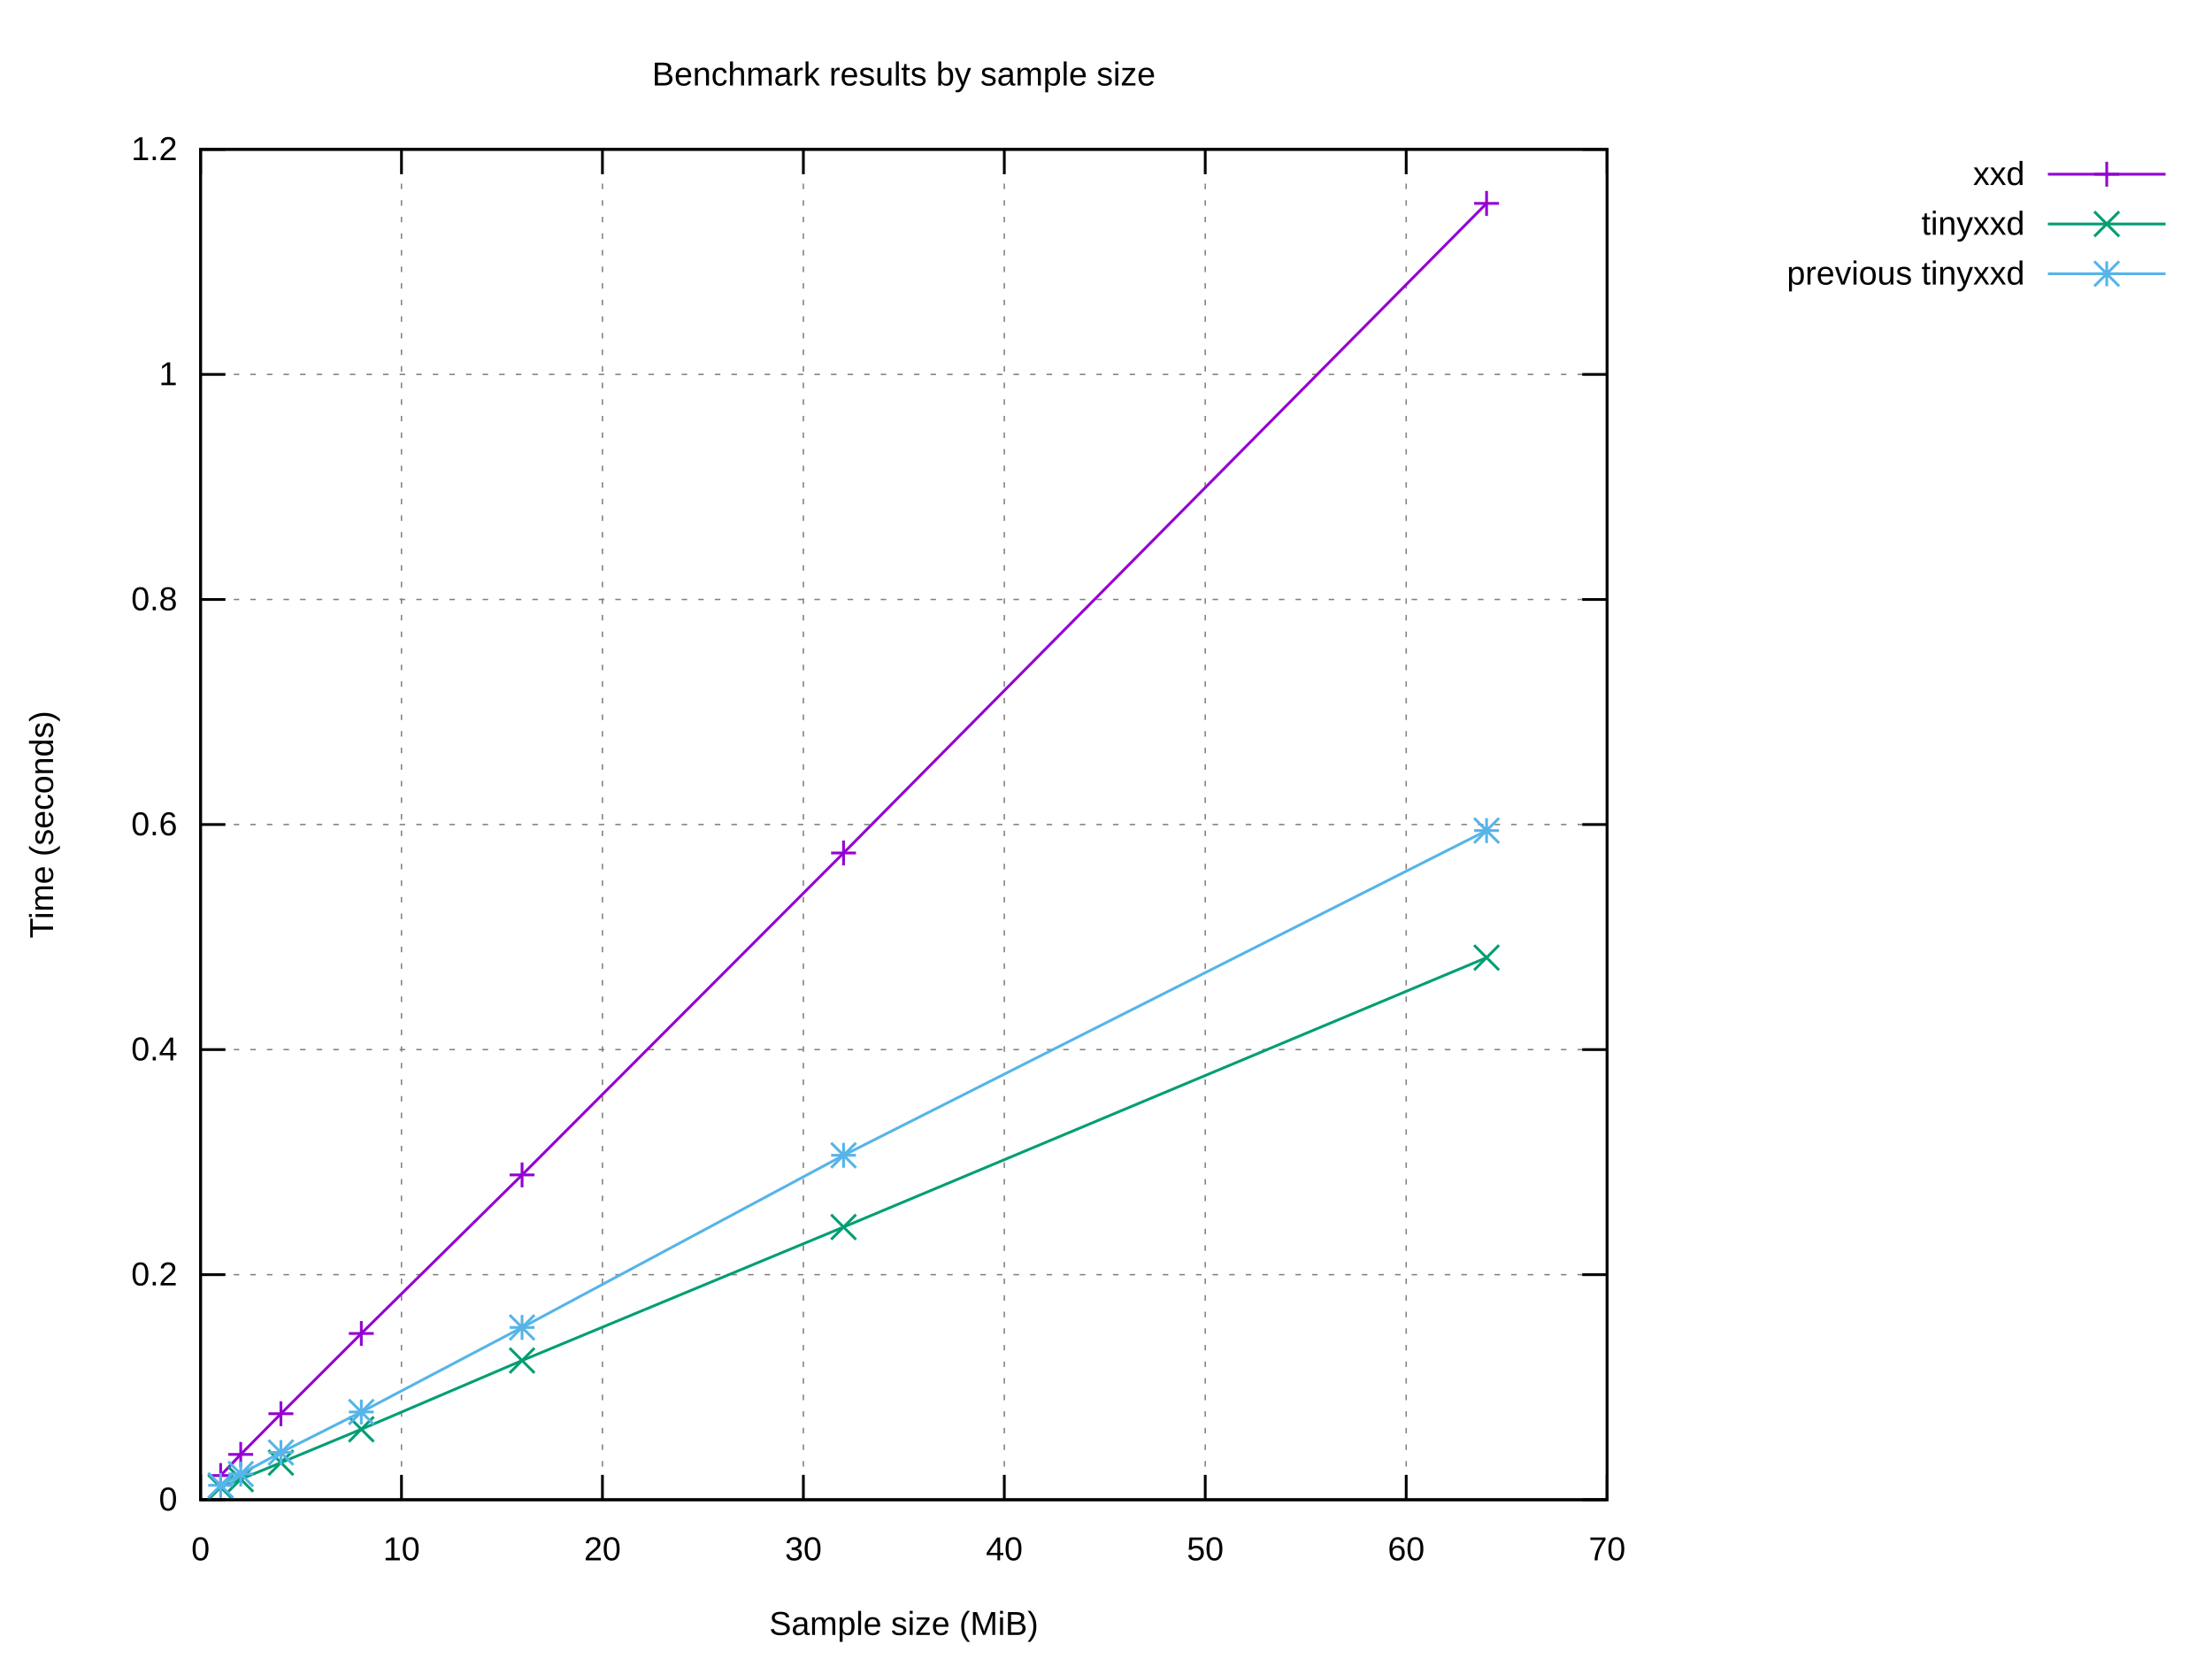
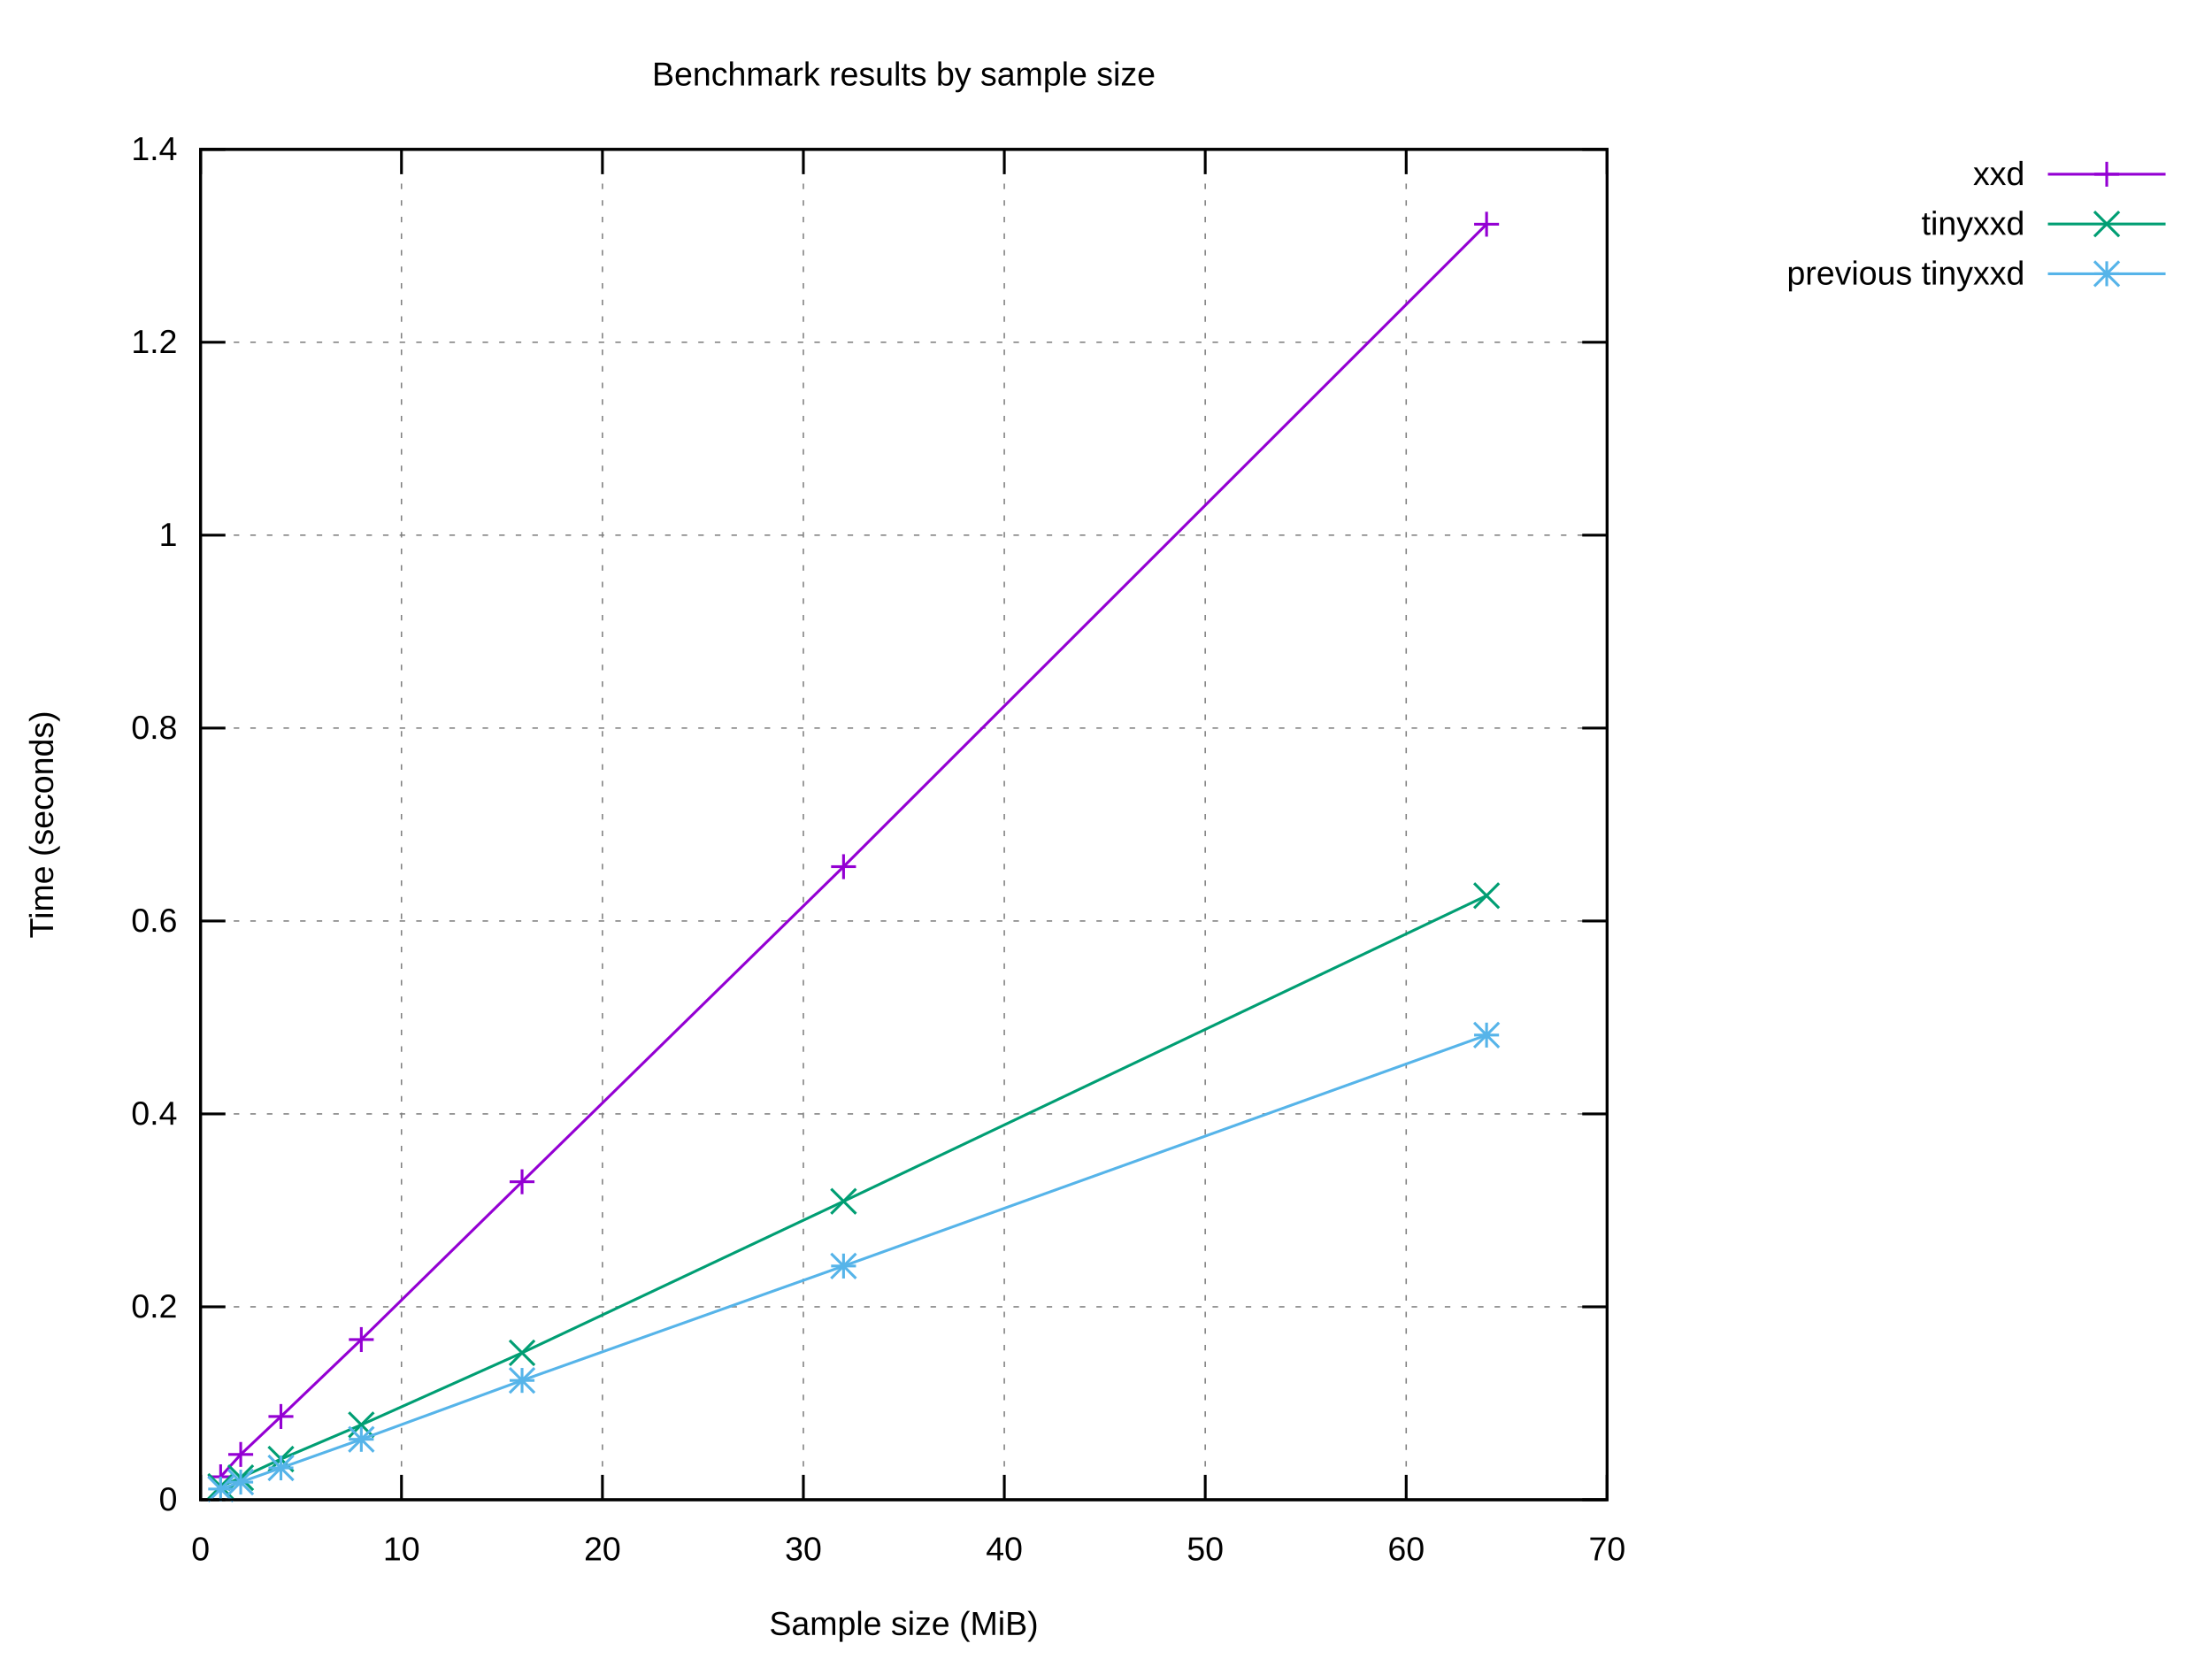
<svg xmlns="http://www.w3.org/2000/svg" xmlns:xlink="http://www.w3.org/1999/xlink" width="800" height="600" viewBox="0 0 800 600">
  <g id="gnuplot_canvas">
    <rect x="0" y="0" width="800" height="600" fill="#ffffff" />
    <defs>
      <circle id="gpDot" r="0.5" stroke-width="0.5" stroke="currentColor" />
      <path id="gpPt0" stroke-width="0.222" stroke="currentColor" d="M-1,0 h2 M0,-1 v2" />
      <path id="gpPt1" stroke-width="0.222" stroke="currentColor" d="M-1,-1 L1,1 M1,-1 L-1,1" />
      <path id="gpPt2" stroke-width="0.222" stroke="currentColor" d="M-1,0 L1,0 M0,-1 L0,1 M-1,-1 L1,1 M-1,1 L1,-1" />
      <rect id="gpPt3" stroke-width="0.222" stroke="currentColor" x="-1" y="-1" width="2" height="2" />
      <rect id="gpPt4" stroke-width="0.222" stroke="currentColor" fill="currentColor" x="-1" y="-1" width="2" height="2" />
      <circle id="gpPt5" stroke-width="0.222" stroke="currentColor" cx="0" cy="0" r="1" />
      <use xlink:href="#gpPt5" id="gpPt6" fill="currentColor" stroke="none" />
      <path id="gpPt7" stroke-width="0.222" stroke="currentColor" d="M0,-1.33 L-1.33,0.67 L1.33,0.67 z" />
      <use xlink:href="#gpPt7" id="gpPt8" fill="currentColor" stroke="none" />
      <use xlink:href="#gpPt7" id="gpPt9" stroke="currentColor" transform="rotate(180)" />
      <use xlink:href="#gpPt9" id="gpPt10" fill="currentColor" stroke="none" />
      <use xlink:href="#gpPt3" id="gpPt11" stroke="currentColor" transform="rotate(45)" />
      <use xlink:href="#gpPt11" id="gpPt12" fill="currentColor" stroke="none" />
      <path id="gpPt13" stroke-width="0.222" stroke="currentColor" d="M0,1.330 L1.265,0.411 L0.782,-1.067 L-0.782,-1.076 L-1.265,0.411 z" />
      <use xlink:href="#gpPt13" id="gpPt14" fill="currentColor" stroke="none" />
      <filter id="textbox" filterUnits="objectBoundingBox" x="0" y="0" height="1" width="1">
        <feFlood flood-color="#FFFFFF" flood-opacity="1" result="bgnd" />
        <feComposite in="SourceGraphic" in2="bgnd" operator="atop" />
      </filter>
      <filter id="greybox" filterUnits="objectBoundingBox" x="0" y="0" height="1" width="1">
        <feFlood flood-color="lightgrey" flood-opacity="1" result="grey" />
        <feComposite in="SourceGraphic" in2="grey" operator="atop" />
      </filter>
    </defs>
    <g fill="none" color="#FFFFFF" stroke="currentColor" stroke-width="1.00" stroke-linecap="butt" stroke-linejoin="miter">
</g>
    <g fill="none" color="black" stroke="currentColor" stroke-width="1.00" stroke-linecap="butt" stroke-linejoin="miter">
</g>
    <g fill="none" color="black" stroke="black" stroke-width="0.50" stroke-linecap="butt" stroke-linejoin="miter">
</g>
    <g fill="none" color="gray" stroke="currentColor" stroke-width="0.50" stroke-linecap="butt" stroke-linejoin="miter">
      <path stroke="gray" stroke-dasharray="2,4" class="gridline" d="M72.53,542.40 L581.24,542.40  " />
    </g>
    <g fill="none" color="gray" stroke="gray" stroke-width="1.00" stroke-linecap="butt" stroke-linejoin="miter">
</g>
    <g fill="none" color="black" stroke="currentColor" stroke-width="1.00" stroke-linecap="butt" stroke-linejoin="miter">
      <path stroke="black" d="M72.53,542.40 L81.53,542.40 M581.24,542.40 L572.24,542.40  " />
      <g transform="translate(64.14,546.30)" stroke="none" fill="black" font-family="Arial" font-size="12.00" text-anchor="end">
        <text>
          <tspan font-family="Arial"> 0</tspan>
        </text>
      </g>
    </g>
    <g fill="none" color="black" stroke="currentColor" stroke-width="1.00" stroke-linecap="butt" stroke-linejoin="miter">
</g>
    <g fill="none" color="black" stroke="black" stroke-width="0.50" stroke-linecap="butt" stroke-linejoin="miter">
</g>
    <g fill="none" color="gray" stroke="currentColor" stroke-width="0.50" stroke-linecap="butt" stroke-linejoin="miter">
-       <path stroke="gray" stroke-dasharray="2,4" class="gridline" d="M72.53,461.00 L581.24,461.00  " />
-     </g>
-     <g fill="none" color="gray" stroke="gray" stroke-width="1.00" stroke-linecap="butt" stroke-linejoin="miter">
- </g>
-     <g fill="none" color="black" stroke="currentColor" stroke-width="1.00" stroke-linecap="butt" stroke-linejoin="miter">
-       <path stroke="black" d="M72.53,461.00 L81.53,461.00 M581.24,461.00 L572.24,461.00  " />
-       <g transform="translate(64.14,464.90)" stroke="none" fill="black" font-family="Arial" font-size="12.00" text-anchor="end">
+       <path stroke="gray" stroke-dasharray="2,4" class="gridline" d="M72.53,472.63 L581.24,472.63  " />
+     </g>
+     <g fill="none" color="gray" stroke="gray" stroke-width="1.00" stroke-linecap="butt" stroke-linejoin="miter">
+ </g>
+     <g fill="none" color="black" stroke="currentColor" stroke-width="1.00" stroke-linecap="butt" stroke-linejoin="miter">
+       <path stroke="black" d="M72.53,472.63 L81.53,472.63 M581.24,472.63 L572.24,472.63  " />
+       <g transform="translate(64.14,476.53)" stroke="none" fill="black" font-family="Arial" font-size="12.00" text-anchor="end">
        <text>
          <tspan font-family="Arial"> 0.2</tspan>
        </text>
      </g>
    </g>
    <g fill="none" color="black" stroke="currentColor" stroke-width="1.00" stroke-linecap="butt" stroke-linejoin="miter">
</g>
    <g fill="none" color="black" stroke="black" stroke-width="0.50" stroke-linecap="butt" stroke-linejoin="miter">
</g>
    <g fill="none" color="gray" stroke="currentColor" stroke-width="0.50" stroke-linecap="butt" stroke-linejoin="miter">
-       <path stroke="gray" stroke-dasharray="2,4" class="gridline" d="M72.53,379.60 L581.24,379.60  " />
-     </g>
-     <g fill="none" color="gray" stroke="gray" stroke-width="1.00" stroke-linecap="butt" stroke-linejoin="miter">
- </g>
-     <g fill="none" color="black" stroke="currentColor" stroke-width="1.00" stroke-linecap="butt" stroke-linejoin="miter">
-       <path stroke="black" d="M72.53,379.60 L81.53,379.60 M581.24,379.60 L572.24,379.60  " />
-       <g transform="translate(64.14,383.50)" stroke="none" fill="black" font-family="Arial" font-size="12.00" text-anchor="end">
+       <path stroke="gray" stroke-dasharray="2,4" class="gridline" d="M72.53,402.86 L581.24,402.86  " />
+     </g>
+     <g fill="none" color="gray" stroke="gray" stroke-width="1.00" stroke-linecap="butt" stroke-linejoin="miter">
+ </g>
+     <g fill="none" color="black" stroke="currentColor" stroke-width="1.00" stroke-linecap="butt" stroke-linejoin="miter">
+       <path stroke="black" d="M72.53,402.86 L81.53,402.86 M581.24,402.86 L572.24,402.86  " />
+       <g transform="translate(64.14,406.76)" stroke="none" fill="black" font-family="Arial" font-size="12.00" text-anchor="end">
        <text>
          <tspan font-family="Arial"> 0.4</tspan>
        </text>
      </g>
    </g>
    <g fill="none" color="black" stroke="currentColor" stroke-width="1.00" stroke-linecap="butt" stroke-linejoin="miter">
</g>
    <g fill="none" color="black" stroke="black" stroke-width="0.50" stroke-linecap="butt" stroke-linejoin="miter">
</g>
    <g fill="none" color="gray" stroke="currentColor" stroke-width="0.50" stroke-linecap="butt" stroke-linejoin="miter">
-       <path stroke="gray" stroke-dasharray="2,4" class="gridline" d="M72.53,298.20 L581.24,298.20  " />
-     </g>
-     <g fill="none" color="gray" stroke="gray" stroke-width="1.00" stroke-linecap="butt" stroke-linejoin="miter">
- </g>
-     <g fill="none" color="black" stroke="currentColor" stroke-width="1.00" stroke-linecap="butt" stroke-linejoin="miter">
-       <path stroke="black" d="M72.53,298.20 L81.53,298.20 M581.24,298.20 L572.24,298.20  " />
-       <g transform="translate(64.14,302.10)" stroke="none" fill="black" font-family="Arial" font-size="12.00" text-anchor="end">
+       <path stroke="gray" stroke-dasharray="2,4" class="gridline" d="M72.53,333.09 L581.24,333.09  " />
+     </g>
+     <g fill="none" color="gray" stroke="gray" stroke-width="1.00" stroke-linecap="butt" stroke-linejoin="miter">
+ </g>
+     <g fill="none" color="black" stroke="currentColor" stroke-width="1.00" stroke-linecap="butt" stroke-linejoin="miter">
+       <path stroke="black" d="M72.53,333.09 L81.53,333.09 M581.24,333.09 L572.24,333.09  " />
+       <g transform="translate(64.14,336.99)" stroke="none" fill="black" font-family="Arial" font-size="12.00" text-anchor="end">
        <text>
          <tspan font-family="Arial"> 0.6</tspan>
        </text>
      </g>
    </g>
    <g fill="none" color="black" stroke="currentColor" stroke-width="1.00" stroke-linecap="butt" stroke-linejoin="miter">
</g>
    <g fill="none" color="black" stroke="black" stroke-width="0.50" stroke-linecap="butt" stroke-linejoin="miter">
</g>
    <g fill="none" color="gray" stroke="currentColor" stroke-width="0.50" stroke-linecap="butt" stroke-linejoin="miter">
-       <path stroke="gray" stroke-dasharray="2,4" class="gridline" d="M72.53,216.81 L581.24,216.81  " />
-     </g>
-     <g fill="none" color="gray" stroke="gray" stroke-width="1.00" stroke-linecap="butt" stroke-linejoin="miter">
- </g>
-     <g fill="none" color="black" stroke="currentColor" stroke-width="1.00" stroke-linecap="butt" stroke-linejoin="miter">
-       <path stroke="black" d="M72.53,216.81 L81.53,216.81 M581.24,216.81 L572.24,216.81  " />
-       <g transform="translate(64.14,220.71)" stroke="none" fill="black" font-family="Arial" font-size="12.00" text-anchor="end">
+       <path stroke="gray" stroke-dasharray="2,4" class="gridline" d="M72.53,263.32 L581.24,263.32  " />
+     </g>
+     <g fill="none" color="gray" stroke="gray" stroke-width="1.00" stroke-linecap="butt" stroke-linejoin="miter">
+ </g>
+     <g fill="none" color="black" stroke="currentColor" stroke-width="1.00" stroke-linecap="butt" stroke-linejoin="miter">
+       <path stroke="black" d="M72.53,263.32 L81.53,263.32 M581.24,263.32 L572.24,263.32  " />
+       <g transform="translate(64.14,267.22)" stroke="none" fill="black" font-family="Arial" font-size="12.00" text-anchor="end">
        <text>
          <tspan font-family="Arial"> 0.8</tspan>
        </text>
      </g>
    </g>
    <g fill="none" color="black" stroke="currentColor" stroke-width="1.00" stroke-linecap="butt" stroke-linejoin="miter">
</g>
    <g fill="none" color="black" stroke="black" stroke-width="0.50" stroke-linecap="butt" stroke-linejoin="miter">
</g>
    <g fill="none" color="gray" stroke="currentColor" stroke-width="0.50" stroke-linecap="butt" stroke-linejoin="miter">
-       <path stroke="gray" stroke-dasharray="2,4" class="gridline" d="M72.53,135.41 L581.24,135.41  " />
-     </g>
-     <g fill="none" color="gray" stroke="gray" stroke-width="1.00" stroke-linecap="butt" stroke-linejoin="miter">
- </g>
-     <g fill="none" color="black" stroke="currentColor" stroke-width="1.00" stroke-linecap="butt" stroke-linejoin="miter">
-       <path stroke="black" d="M72.53,135.41 L81.53,135.41 M581.24,135.41 L572.24,135.41  " />
-       <g transform="translate(64.14,139.31)" stroke="none" fill="black" font-family="Arial" font-size="12.00" text-anchor="end">
+       <path stroke="gray" stroke-dasharray="2,4" class="gridline" d="M72.53,193.55 L581.24,193.55  " />
+     </g>
+     <g fill="none" color="gray" stroke="gray" stroke-width="1.00" stroke-linecap="butt" stroke-linejoin="miter">
+ </g>
+     <g fill="none" color="black" stroke="currentColor" stroke-width="1.00" stroke-linecap="butt" stroke-linejoin="miter">
+       <path stroke="black" d="M72.53,193.55 L81.53,193.55 M581.24,193.55 L572.24,193.55  " />
+       <g transform="translate(64.14,197.45)" stroke="none" fill="black" font-family="Arial" font-size="12.00" text-anchor="end">
        <text>
          <tspan font-family="Arial"> 1</tspan>
+         </text>
+       </g>
+     </g>
+     <g fill="none" color="black" stroke="currentColor" stroke-width="1.00" stroke-linecap="butt" stroke-linejoin="miter">
+ </g>
+     <g fill="none" color="black" stroke="black" stroke-width="0.50" stroke-linecap="butt" stroke-linejoin="miter">
+ </g>
+     <g fill="none" color="gray" stroke="currentColor" stroke-width="0.50" stroke-linecap="butt" stroke-linejoin="miter">
+       <path stroke="gray" stroke-dasharray="2,4" class="gridline" d="M72.53,123.78 L581.24,123.78  " />
+     </g>
+     <g fill="none" color="gray" stroke="gray" stroke-width="1.00" stroke-linecap="butt" stroke-linejoin="miter">
+ </g>
+     <g fill="none" color="black" stroke="currentColor" stroke-width="1.00" stroke-linecap="butt" stroke-linejoin="miter">
+       <path stroke="black" d="M72.53,123.78 L81.53,123.78 M581.24,123.78 L572.24,123.78  " />
+       <g transform="translate(64.14,127.68)" stroke="none" fill="black" font-family="Arial" font-size="12.00" text-anchor="end">
+         <text>
+           <tspan font-family="Arial"> 1.2</tspan>
        </text>
      </g>
    </g>
    <g fill="none" color="black" stroke="currentColor" stroke-width="1.00" stroke-linecap="butt" stroke-linejoin="miter">
</g>
    <g fill="none" color="black" stroke="black" stroke-width="0.50" stroke-linecap="butt" stroke-linejoin="miter">
</g>
    <g fill="none" color="gray" stroke="currentColor" stroke-width="0.50" stroke-linecap="butt" stroke-linejoin="miter">
      <path stroke="gray" stroke-dasharray="2,4" class="gridline" d="M72.53,54.01 L581.24,54.01  " />
    </g>
    <g fill="none" color="gray" stroke="gray" stroke-width="1.00" stroke-linecap="butt" stroke-linejoin="miter">
</g>
    <g fill="none" color="black" stroke="currentColor" stroke-width="1.00" stroke-linecap="butt" stroke-linejoin="miter">
      <path stroke="black" d="M72.53,54.01 L81.53,54.01 M581.24,54.01 L572.24,54.01  " />
      <g transform="translate(64.14,57.91)" stroke="none" fill="black" font-family="Arial" font-size="12.00" text-anchor="end">
        <text>
-           <tspan font-family="Arial"> 1.2</tspan>
+           <tspan font-family="Arial"> 1.4</tspan>
        </text>
      </g>
    </g>
    <g fill="none" color="black" stroke="currentColor" stroke-width="1.00" stroke-linecap="butt" stroke-linejoin="miter">
</g>
    <g fill="none" color="black" stroke="black" stroke-width="0.50" stroke-linecap="butt" stroke-linejoin="miter">
</g>
    <g fill="none" color="gray" stroke="currentColor" stroke-width="0.50" stroke-linecap="butt" stroke-linejoin="miter">
      <path stroke="gray" stroke-dasharray="2,4" class="gridline" d="M72.53,542.40 L72.53,54.01  " />
    </g>
    <g fill="none" color="gray" stroke="gray" stroke-width="1.00" stroke-linecap="butt" stroke-linejoin="miter">
</g>
    <g fill="none" color="black" stroke="currentColor" stroke-width="1.00" stroke-linecap="butt" stroke-linejoin="miter">
      <path stroke="black" d="M72.53,542.40 L72.53,533.40 M72.53,54.01 L72.53,63.01  " />
      <g transform="translate(72.53,564.30)" stroke="none" fill="black" font-family="Arial" font-size="12.00" text-anchor="middle">
        <text>
          <tspan font-family="Arial"> 0</tspan>
        </text>
      </g>
    </g>
    <g fill="none" color="black" stroke="currentColor" stroke-width="1.00" stroke-linecap="butt" stroke-linejoin="miter">
</g>
    <g fill="none" color="black" stroke="black" stroke-width="0.50" stroke-linecap="butt" stroke-linejoin="miter">
</g>
    <g fill="none" color="gray" stroke="currentColor" stroke-width="0.50" stroke-linecap="butt" stroke-linejoin="miter">
      <path stroke="gray" stroke-dasharray="2,4" class="gridline" d="M145.20,542.40 L145.20,54.01  " />
    </g>
    <g fill="none" color="gray" stroke="gray" stroke-width="1.00" stroke-linecap="butt" stroke-linejoin="miter">
</g>
    <g fill="none" color="black" stroke="currentColor" stroke-width="1.00" stroke-linecap="butt" stroke-linejoin="miter">
      <path stroke="black" d="M145.20,542.40 L145.20,533.40 M145.20,54.01 L145.20,63.01  " />
      <g transform="translate(145.20,564.30)" stroke="none" fill="black" font-family="Arial" font-size="12.00" text-anchor="middle">
        <text>
          <tspan font-family="Arial"> 10</tspan>
        </text>
      </g>
    </g>
    <g fill="none" color="black" stroke="currentColor" stroke-width="1.00" stroke-linecap="butt" stroke-linejoin="miter">
</g>
    <g fill="none" color="black" stroke="black" stroke-width="0.50" stroke-linecap="butt" stroke-linejoin="miter">
</g>
    <g fill="none" color="gray" stroke="currentColor" stroke-width="0.50" stroke-linecap="butt" stroke-linejoin="miter">
      <path stroke="gray" stroke-dasharray="2,4" class="gridline" d="M217.88,542.40 L217.88,54.01  " />
    </g>
    <g fill="none" color="gray" stroke="gray" stroke-width="1.00" stroke-linecap="butt" stroke-linejoin="miter">
</g>
    <g fill="none" color="black" stroke="currentColor" stroke-width="1.00" stroke-linecap="butt" stroke-linejoin="miter">
      <path stroke="black" d="M217.88,542.40 L217.88,533.40 M217.88,54.01 L217.88,63.01  " />
      <g transform="translate(217.88,564.30)" stroke="none" fill="black" font-family="Arial" font-size="12.00" text-anchor="middle">
        <text>
          <tspan font-family="Arial"> 20</tspan>
        </text>
      </g>
    </g>
    <g fill="none" color="black" stroke="currentColor" stroke-width="1.00" stroke-linecap="butt" stroke-linejoin="miter">
</g>
    <g fill="none" color="black" stroke="black" stroke-width="0.50" stroke-linecap="butt" stroke-linejoin="miter">
</g>
    <g fill="none" color="gray" stroke="currentColor" stroke-width="0.50" stroke-linecap="butt" stroke-linejoin="miter">
      <path stroke="gray" stroke-dasharray="2,4" class="gridline" d="M290.55,542.40 L290.55,54.01  " />
    </g>
    <g fill="none" color="gray" stroke="gray" stroke-width="1.00" stroke-linecap="butt" stroke-linejoin="miter">
</g>
    <g fill="none" color="black" stroke="currentColor" stroke-width="1.00" stroke-linecap="butt" stroke-linejoin="miter">
      <path stroke="black" d="M290.55,542.40 L290.55,533.40 M290.55,54.01 L290.55,63.01  " />
      <g transform="translate(290.55,564.30)" stroke="none" fill="black" font-family="Arial" font-size="12.00" text-anchor="middle">
        <text>
          <tspan font-family="Arial"> 30</tspan>
        </text>
      </g>
    </g>
    <g fill="none" color="black" stroke="currentColor" stroke-width="1.00" stroke-linecap="butt" stroke-linejoin="miter">
</g>
    <g fill="none" color="black" stroke="black" stroke-width="0.50" stroke-linecap="butt" stroke-linejoin="miter">
</g>
    <g fill="none" color="gray" stroke="currentColor" stroke-width="0.50" stroke-linecap="butt" stroke-linejoin="miter">
      <path stroke="gray" stroke-dasharray="2,4" class="gridline" d="M363.22,542.40 L363.22,54.01  " />
    </g>
    <g fill="none" color="gray" stroke="gray" stroke-width="1.00" stroke-linecap="butt" stroke-linejoin="miter">
</g>
    <g fill="none" color="black" stroke="currentColor" stroke-width="1.00" stroke-linecap="butt" stroke-linejoin="miter">
      <path stroke="black" d="M363.22,542.40 L363.22,533.40 M363.22,54.01 L363.22,63.01  " />
      <g transform="translate(363.22,564.30)" stroke="none" fill="black" font-family="Arial" font-size="12.00" text-anchor="middle">
        <text>
          <tspan font-family="Arial"> 40</tspan>
        </text>
      </g>
    </g>
    <g fill="none" color="black" stroke="currentColor" stroke-width="1.00" stroke-linecap="butt" stroke-linejoin="miter">
</g>
    <g fill="none" color="black" stroke="black" stroke-width="0.50" stroke-linecap="butt" stroke-linejoin="miter">
</g>
    <g fill="none" color="gray" stroke="currentColor" stroke-width="0.50" stroke-linecap="butt" stroke-linejoin="miter">
      <path stroke="gray" stroke-dasharray="2,4" class="gridline" d="M435.89,542.40 L435.89,54.01  " />
    </g>
    <g fill="none" color="gray" stroke="gray" stroke-width="1.00" stroke-linecap="butt" stroke-linejoin="miter">
</g>
    <g fill="none" color="black" stroke="currentColor" stroke-width="1.00" stroke-linecap="butt" stroke-linejoin="miter">
      <path stroke="black" d="M435.89,542.40 L435.89,533.40 M435.89,54.01 L435.89,63.01  " />
      <g transform="translate(435.89,564.30)" stroke="none" fill="black" font-family="Arial" font-size="12.00" text-anchor="middle">
        <text>
          <tspan font-family="Arial"> 50</tspan>
        </text>
      </g>
    </g>
    <g fill="none" color="black" stroke="currentColor" stroke-width="1.00" stroke-linecap="butt" stroke-linejoin="miter">
</g>
    <g fill="none" color="black" stroke="black" stroke-width="0.50" stroke-linecap="butt" stroke-linejoin="miter">
</g>
    <g fill="none" color="gray" stroke="currentColor" stroke-width="0.50" stroke-linecap="butt" stroke-linejoin="miter">
      <path stroke="gray" stroke-dasharray="2,4" class="gridline" d="M508.57,542.40 L508.57,54.01  " />
    </g>
    <g fill="none" color="gray" stroke="gray" stroke-width="1.00" stroke-linecap="butt" stroke-linejoin="miter">
</g>
    <g fill="none" color="black" stroke="currentColor" stroke-width="1.00" stroke-linecap="butt" stroke-linejoin="miter">
      <path stroke="black" d="M508.57,542.40 L508.57,533.40 M508.57,54.01 L508.57,63.01  " />
      <g transform="translate(508.57,564.30)" stroke="none" fill="black" font-family="Arial" font-size="12.00" text-anchor="middle">
        <text>
          <tspan font-family="Arial"> 60</tspan>
        </text>
      </g>
    </g>
    <g fill="none" color="black" stroke="currentColor" stroke-width="1.00" stroke-linecap="butt" stroke-linejoin="miter">
</g>
    <g fill="none" color="black" stroke="black" stroke-width="0.50" stroke-linecap="butt" stroke-linejoin="miter">
</g>
    <g fill="none" color="gray" stroke="currentColor" stroke-width="0.50" stroke-linecap="butt" stroke-linejoin="miter">
      <path stroke="gray" stroke-dasharray="2,4" class="gridline" d="M581.24,542.40 L581.24,54.01  " />
    </g>
    <g fill="none" color="gray" stroke="gray" stroke-width="1.00" stroke-linecap="butt" stroke-linejoin="miter">
</g>
    <g fill="none" color="black" stroke="currentColor" stroke-width="1.00" stroke-linecap="butt" stroke-linejoin="miter">
      <path stroke="black" d="M581.24,542.40 L581.24,533.40 M581.24,54.01 L581.24,63.01  " />
      <g transform="translate(581.24,564.30)" stroke="none" fill="black" font-family="Arial" font-size="12.00" text-anchor="middle">
        <text>
          <tspan font-family="Arial"> 70</tspan>
        </text>
      </g>
    </g>
    <g fill="none" color="black" stroke="currentColor" stroke-width="1.00" stroke-linecap="butt" stroke-linejoin="miter">
</g>
    <g fill="none" color="black" stroke="currentColor" stroke-width="1.00" stroke-linecap="butt" stroke-linejoin="miter">
      <path stroke="black" d="M72.53,54.01 L72.53,542.40 L581.24,542.40 L581.24,54.01 L72.53,54.01 Z  " />
    </g>
    <g fill="none" color="black" stroke="currentColor" stroke-width="1.00" stroke-linecap="butt" stroke-linejoin="miter">
</g>
    <g id="gnuplot_plot_1">
      <g fill="none" color="black" stroke="currentColor" stroke-width="1.00" stroke-linecap="butt" stroke-linejoin="miter">
        <g transform="translate(732.26,66.91)" stroke="none" fill="black" font-family="Arial" font-size="12.00" text-anchor="end">
          <text>
            <tspan font-family="Arial">xxd</tspan>
          </text>
        </g>
      </g>
      <g fill="none" color="black" stroke="currentColor" stroke-width="1.00" stroke-linecap="butt" stroke-linejoin="miter">
-         <path stroke="rgb(148,   0, 211)" d="M740.65,63.01 L783.21,63.01 M537.64,73.56 L305.08,308.49 L188.81,424.92 L130.67,482.27 L101.60,511.29 L87.06,526.01   L79.80,533.65  " />
-         <use xlink:href="#gpPt0" transform="translate(537.64,73.56) scale(4.50)" color="rgb(148,   0, 211)" />
-         <use xlink:href="#gpPt0" transform="translate(305.08,308.49) scale(4.50)" color="rgb(148,   0, 211)" />
-         <use xlink:href="#gpPt0" transform="translate(188.81,424.92) scale(4.50)" color="rgb(148,   0, 211)" />
-         <use xlink:href="#gpPt0" transform="translate(130.67,482.27) scale(4.50)" color="rgb(148,   0, 211)" />
-         <use xlink:href="#gpPt0" transform="translate(101.60,511.29) scale(4.50)" color="rgb(148,   0, 211)" />
-         <use xlink:href="#gpPt0" transform="translate(87.06,526.01) scale(4.50)" color="rgb(148,   0, 211)" />
-         <use xlink:href="#gpPt0" transform="translate(79.80,533.65) scale(4.50)" color="rgb(148,   0, 211)" />
+         <path stroke="rgb(148,   0, 211)" d="M740.65,63.01 L783.21,63.01 M537.64,81.09 L305.08,313.44 L188.81,427.40 L130.67,484.47 L101.60,512.29 L87.06,526.02   L79.80,534.10  " />
+         <use xlink:href="#gpPt0" transform="translate(537.64,81.09) scale(4.50)" color="rgb(148,   0, 211)" />
+         <use xlink:href="#gpPt0" transform="translate(305.08,313.44) scale(4.50)" color="rgb(148,   0, 211)" />
+         <use xlink:href="#gpPt0" transform="translate(188.81,427.40) scale(4.50)" color="rgb(148,   0, 211)" />
+         <use xlink:href="#gpPt0" transform="translate(130.67,484.47) scale(4.50)" color="rgb(148,   0, 211)" />
+         <use xlink:href="#gpPt0" transform="translate(101.60,512.29) scale(4.50)" color="rgb(148,   0, 211)" />
+         <use xlink:href="#gpPt0" transform="translate(87.06,526.02) scale(4.50)" color="rgb(148,   0, 211)" />
+         <use xlink:href="#gpPt0" transform="translate(79.80,534.10) scale(4.50)" color="rgb(148,   0, 211)" />
        <use xlink:href="#gpPt0" transform="translate(761.93,63.01) scale(4.50)" color="rgb(148,   0, 211)" />
      </g>
    </g>
    <g id="gnuplot_plot_2">
      <g fill="none" color="black" stroke="currentColor" stroke-width="1.00" stroke-linecap="butt" stroke-linejoin="miter">
        <g transform="translate(732.26,84.91)" stroke="none" fill="black" font-family="Arial" font-size="12.00" text-anchor="end">
          <text>
            <tspan font-family="Arial">tinyxxd</tspan>
          </text>
        </g>
      </g>
      <g fill="none" color="black" stroke="currentColor" stroke-width="1.00" stroke-linecap="butt" stroke-linejoin="miter">
-         <path stroke="rgb(  0, 158, 115)" d="M740.65,81.01 L783.21,81.01 M537.64,346.34 L305.08,443.78 L188.81,492.05 L130.67,516.91 L101.60,528.98 L87.06,534.97   L79.80,537.88  " />
-         <use xlink:href="#gpPt1" transform="translate(537.64,346.34) scale(4.50)" color="rgb(  0, 158, 115)" />
-         <use xlink:href="#gpPt1" transform="translate(305.08,443.78) scale(4.50)" color="rgb(  0, 158, 115)" />
-         <use xlink:href="#gpPt1" transform="translate(188.81,492.05) scale(4.50)" color="rgb(  0, 158, 115)" />
-         <use xlink:href="#gpPt1" transform="translate(130.67,516.91) scale(4.50)" color="rgb(  0, 158, 115)" />
-         <use xlink:href="#gpPt1" transform="translate(101.60,528.98) scale(4.50)" color="rgb(  0, 158, 115)" />
-         <use xlink:href="#gpPt1" transform="translate(87.06,534.97) scale(4.50)" color="rgb(  0, 158, 115)" />
-         <use xlink:href="#gpPt1" transform="translate(79.80,537.88) scale(4.50)" color="rgb(  0, 158, 115)" />
+         <path stroke="rgb(  0, 158, 115)" d="M740.65,81.01 L783.21,81.01 M537.64,323.93 L305.08,434.47 L188.81,489.26 L130.67,515.30 L101.60,527.70 L87.06,534.44   L79.80,537.59  " />
+         <use xlink:href="#gpPt1" transform="translate(537.64,323.93) scale(4.50)" color="rgb(  0, 158, 115)" />
+         <use xlink:href="#gpPt1" transform="translate(305.08,434.47) scale(4.50)" color="rgb(  0, 158, 115)" />
+         <use xlink:href="#gpPt1" transform="translate(188.81,489.26) scale(4.50)" color="rgb(  0, 158, 115)" />
+         <use xlink:href="#gpPt1" transform="translate(130.67,515.30) scale(4.50)" color="rgb(  0, 158, 115)" />
+         <use xlink:href="#gpPt1" transform="translate(101.60,527.70) scale(4.50)" color="rgb(  0, 158, 115)" />
+         <use xlink:href="#gpPt1" transform="translate(87.06,534.44) scale(4.50)" color="rgb(  0, 158, 115)" />
+         <use xlink:href="#gpPt1" transform="translate(79.80,537.59) scale(4.50)" color="rgb(  0, 158, 115)" />
        <use xlink:href="#gpPt1" transform="translate(761.93,81.01) scale(4.50)" color="rgb(  0, 158, 115)" />
      </g>
    </g>
    <g id="gnuplot_plot_3">
      <g fill="none" color="black" stroke="currentColor" stroke-width="1.00" stroke-linecap="butt" stroke-linejoin="miter">
        <g transform="translate(732.26,102.91)" stroke="none" fill="black" font-family="Arial" font-size="12.00" text-anchor="end">
          <text>
            <tspan font-family="Arial">previous tinyxxd</tspan>
          </text>
        </g>
      </g>
      <g fill="none" color="black" stroke="currentColor" stroke-width="1.00" stroke-linecap="butt" stroke-linejoin="miter">
-         <path stroke="rgb( 86, 180, 233)" d="M740.65,99.01 L783.21,99.01 M537.64,300.39 L305.08,417.83 L188.81,480.09 L130.67,510.67 L101.60,525.31 L87.06,533.09   L79.80,537.19  " />
-         <use xlink:href="#gpPt2" transform="translate(537.64,300.39) scale(4.50)" color="rgb( 86, 180, 233)" />
-         <use xlink:href="#gpPt2" transform="translate(305.08,417.83) scale(4.50)" color="rgb( 86, 180, 233)" />
-         <use xlink:href="#gpPt2" transform="translate(188.81,480.09) scale(4.50)" color="rgb( 86, 180, 233)" />
-         <use xlink:href="#gpPt2" transform="translate(130.67,510.67) scale(4.50)" color="rgb( 86, 180, 233)" />
-         <use xlink:href="#gpPt2" transform="translate(101.60,525.31) scale(4.50)" color="rgb( 86, 180, 233)" />
-         <use xlink:href="#gpPt2" transform="translate(87.06,533.09) scale(4.50)" color="rgb( 86, 180, 233)" />
-         <use xlink:href="#gpPt2" transform="translate(79.80,537.19) scale(4.50)" color="rgb( 86, 180, 233)" />
+         <path stroke="rgb( 86, 180, 233)" d="M740.65,99.01 L783.21,99.01 M537.64,374.35 L305.08,457.87 L188.81,499.25 L130.67,520.55 L101.60,530.89 L87.06,536.03   L79.80,538.53  " />
+         <use xlink:href="#gpPt2" transform="translate(537.64,374.35) scale(4.50)" color="rgb( 86, 180, 233)" />
+         <use xlink:href="#gpPt2" transform="translate(305.08,457.87) scale(4.50)" color="rgb( 86, 180, 233)" />
+         <use xlink:href="#gpPt2" transform="translate(188.81,499.25) scale(4.50)" color="rgb( 86, 180, 233)" />
+         <use xlink:href="#gpPt2" transform="translate(130.67,520.55) scale(4.50)" color="rgb( 86, 180, 233)" />
+         <use xlink:href="#gpPt2" transform="translate(101.60,530.89) scale(4.50)" color="rgb( 86, 180, 233)" />
+         <use xlink:href="#gpPt2" transform="translate(87.06,536.03) scale(4.50)" color="rgb( 86, 180, 233)" />
+         <use xlink:href="#gpPt2" transform="translate(79.80,538.53) scale(4.50)" color="rgb( 86, 180, 233)" />
        <use xlink:href="#gpPt2" transform="translate(761.93,99.01) scale(4.50)" color="rgb( 86, 180, 233)" />
      </g>
    </g>
    <g fill="none" color="#FFFFFF" stroke="rgb( 86, 180, 233)" stroke-width="2.00" stroke-linecap="butt" stroke-linejoin="miter">
</g>
    <g fill="none" color="black" stroke="currentColor" stroke-width="2.00" stroke-linecap="butt" stroke-linejoin="miter">
</g>
    <g fill="none" color="black" stroke="black" stroke-width="1.00" stroke-linecap="butt" stroke-linejoin="miter">
</g>
    <g fill="none" color="black" stroke="currentColor" stroke-width="1.00" stroke-linecap="butt" stroke-linejoin="miter">
      <path stroke="black" d="M72.53,54.01 L72.53,542.40 L581.24,542.40 L581.24,54.01 L72.53,54.01 Z  " />
      <g transform="translate(19.18,298.21) rotate(270.00)" stroke="none" fill="black" font-family="Arial" font-size="12.00" text-anchor="middle">
        <text>
          <tspan font-family="Arial">Time (seconds)</tspan>
        </text>
      </g>
    </g>
    <g fill="none" color="black" stroke="currentColor" stroke-width="1.00" stroke-linecap="butt" stroke-linejoin="miter">
      <g transform="translate(326.88,591.30)" stroke="none" fill="black" font-family="Arial" font-size="12.00" text-anchor="middle">
        <text>
          <tspan font-family="Arial">Sample size (MiB)</tspan>
        </text>
      </g>
    </g>
    <g fill="none" color="black" stroke="currentColor" stroke-width="1.00" stroke-linecap="butt" stroke-linejoin="miter">
</g>
    <g fill="none" color="black" stroke="currentColor" stroke-width="1.00" stroke-linecap="butt" stroke-linejoin="miter">
      <g transform="translate(326.88,30.91)" stroke="none" fill="black" font-family="Arial" font-size="12.00" text-anchor="middle">
        <text>
          <tspan font-family="Arial">Benchmark results by sample size</tspan>
        </text>
      </g>
    </g>
    <g fill="none" color="black" stroke="currentColor" stroke-width="1.00" stroke-linecap="butt" stroke-linejoin="miter">
</g>
  </g>
</svg>
